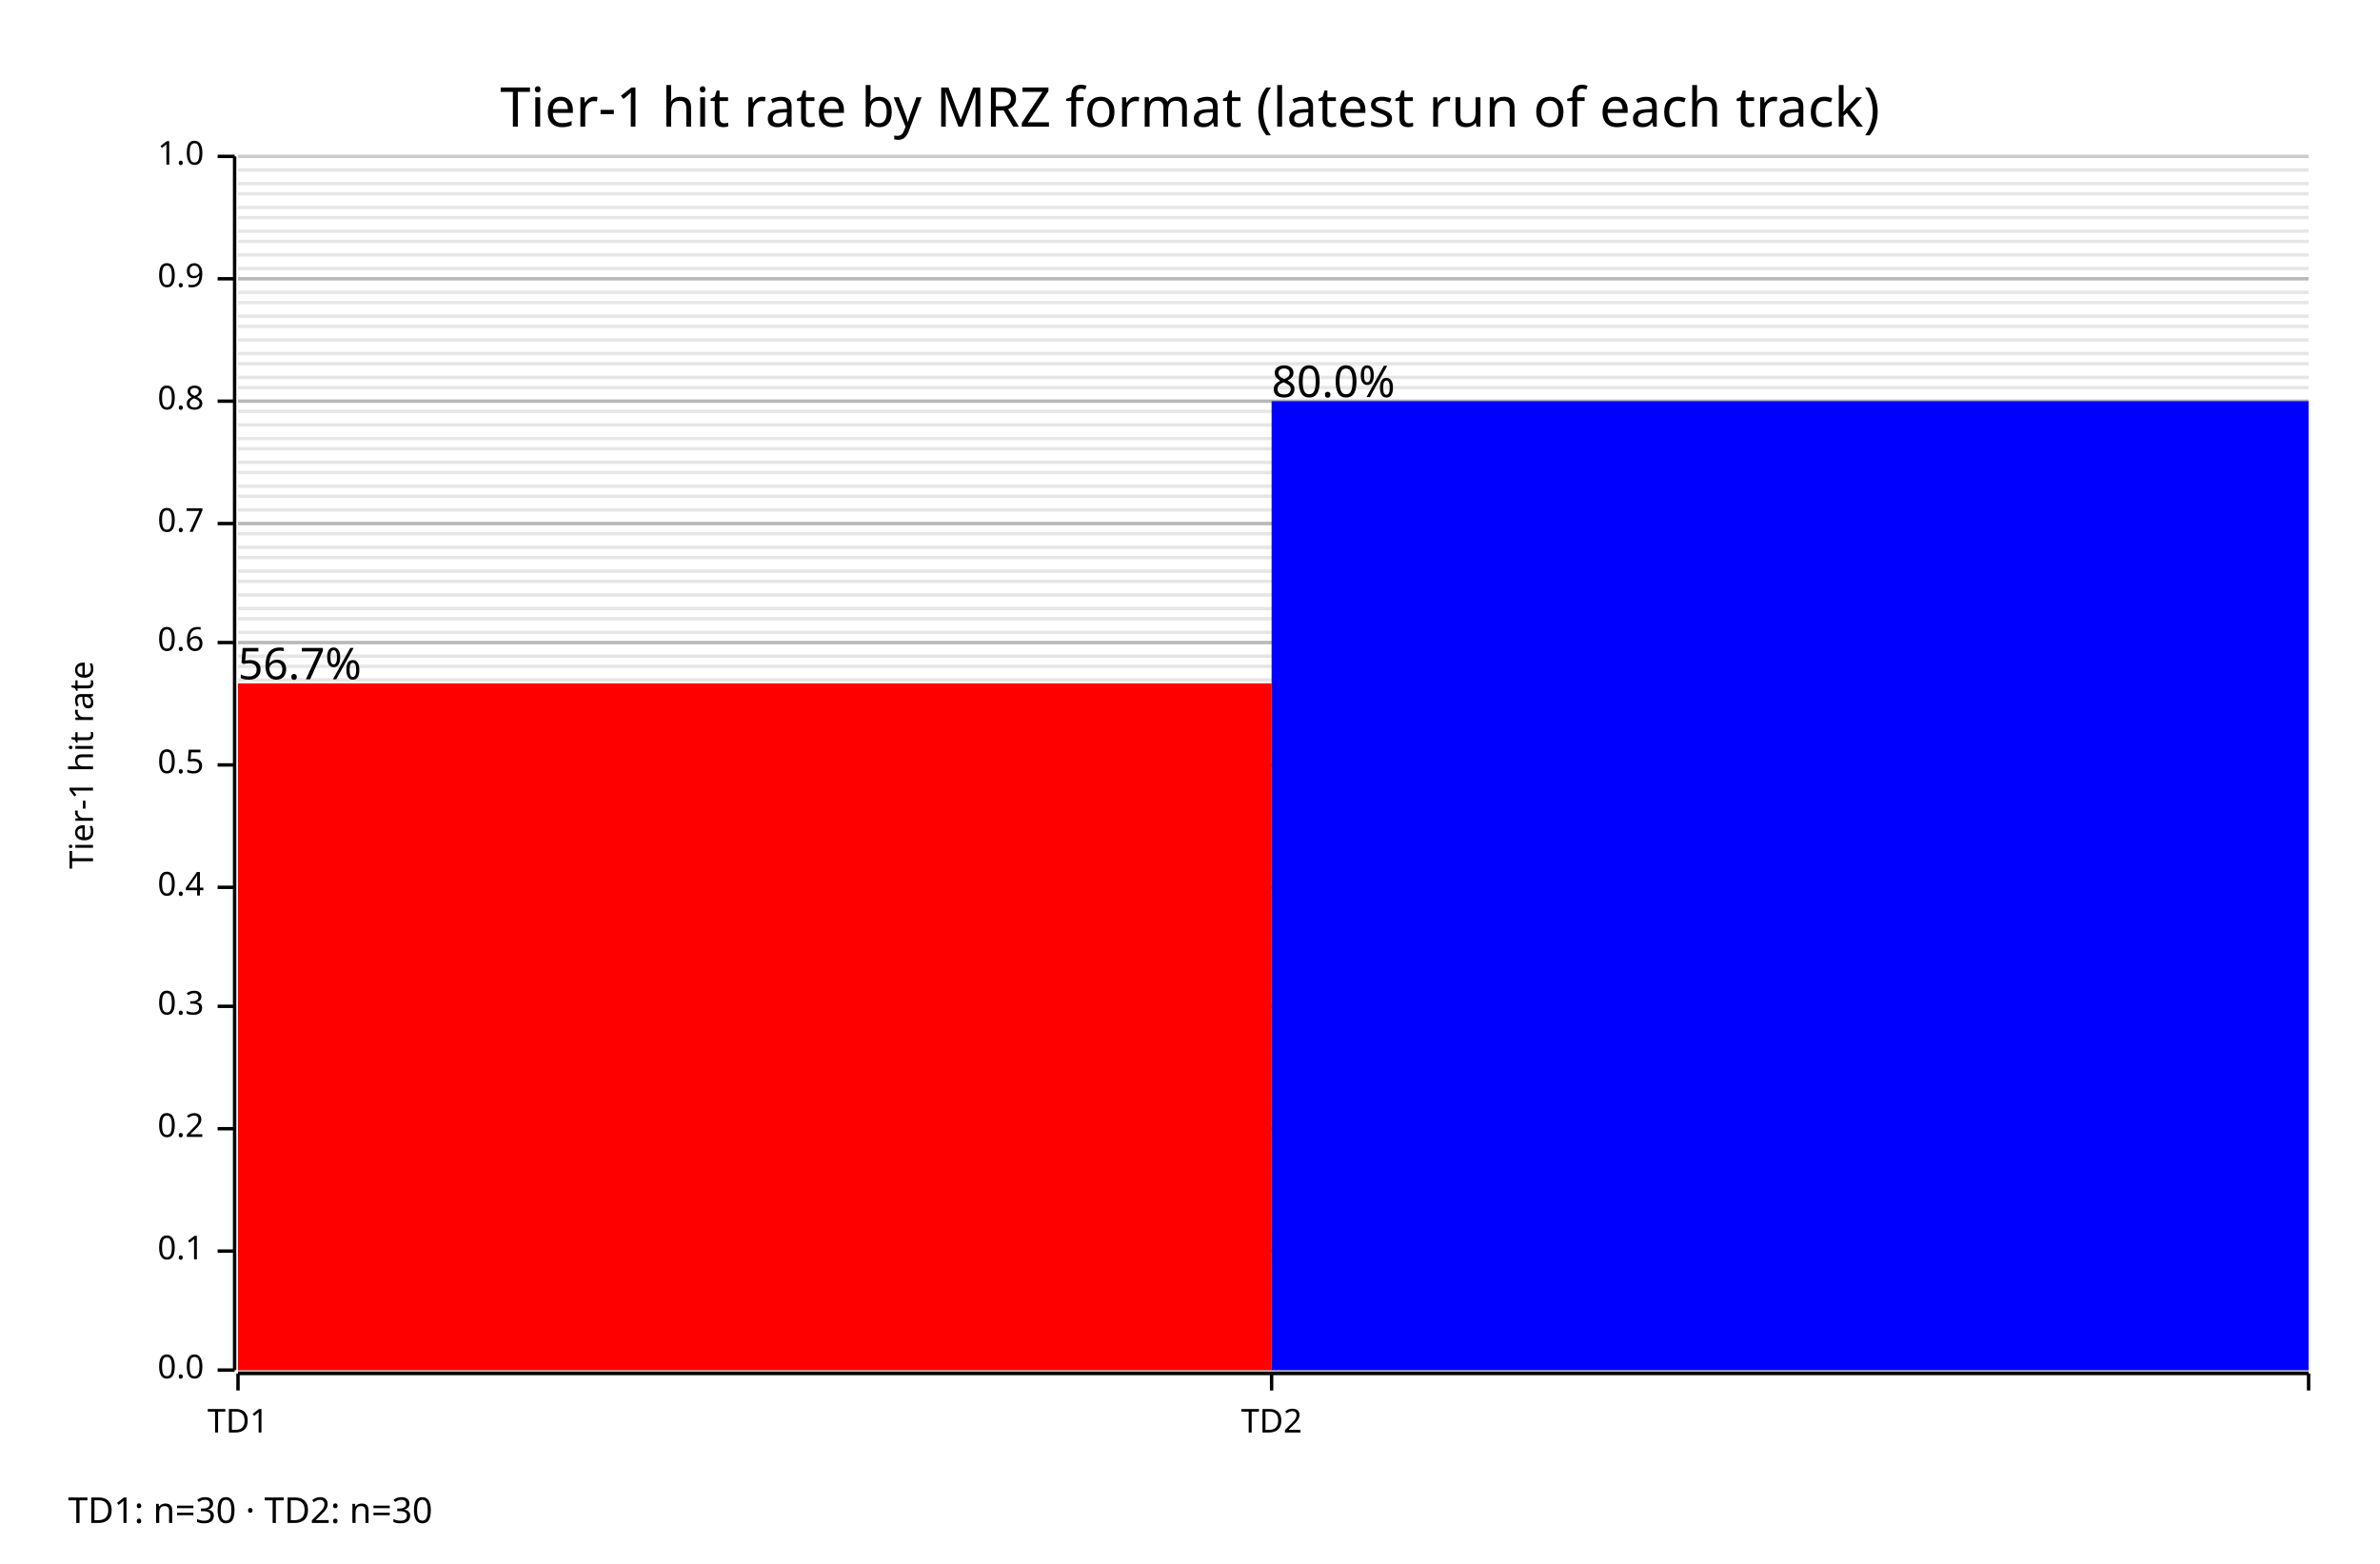
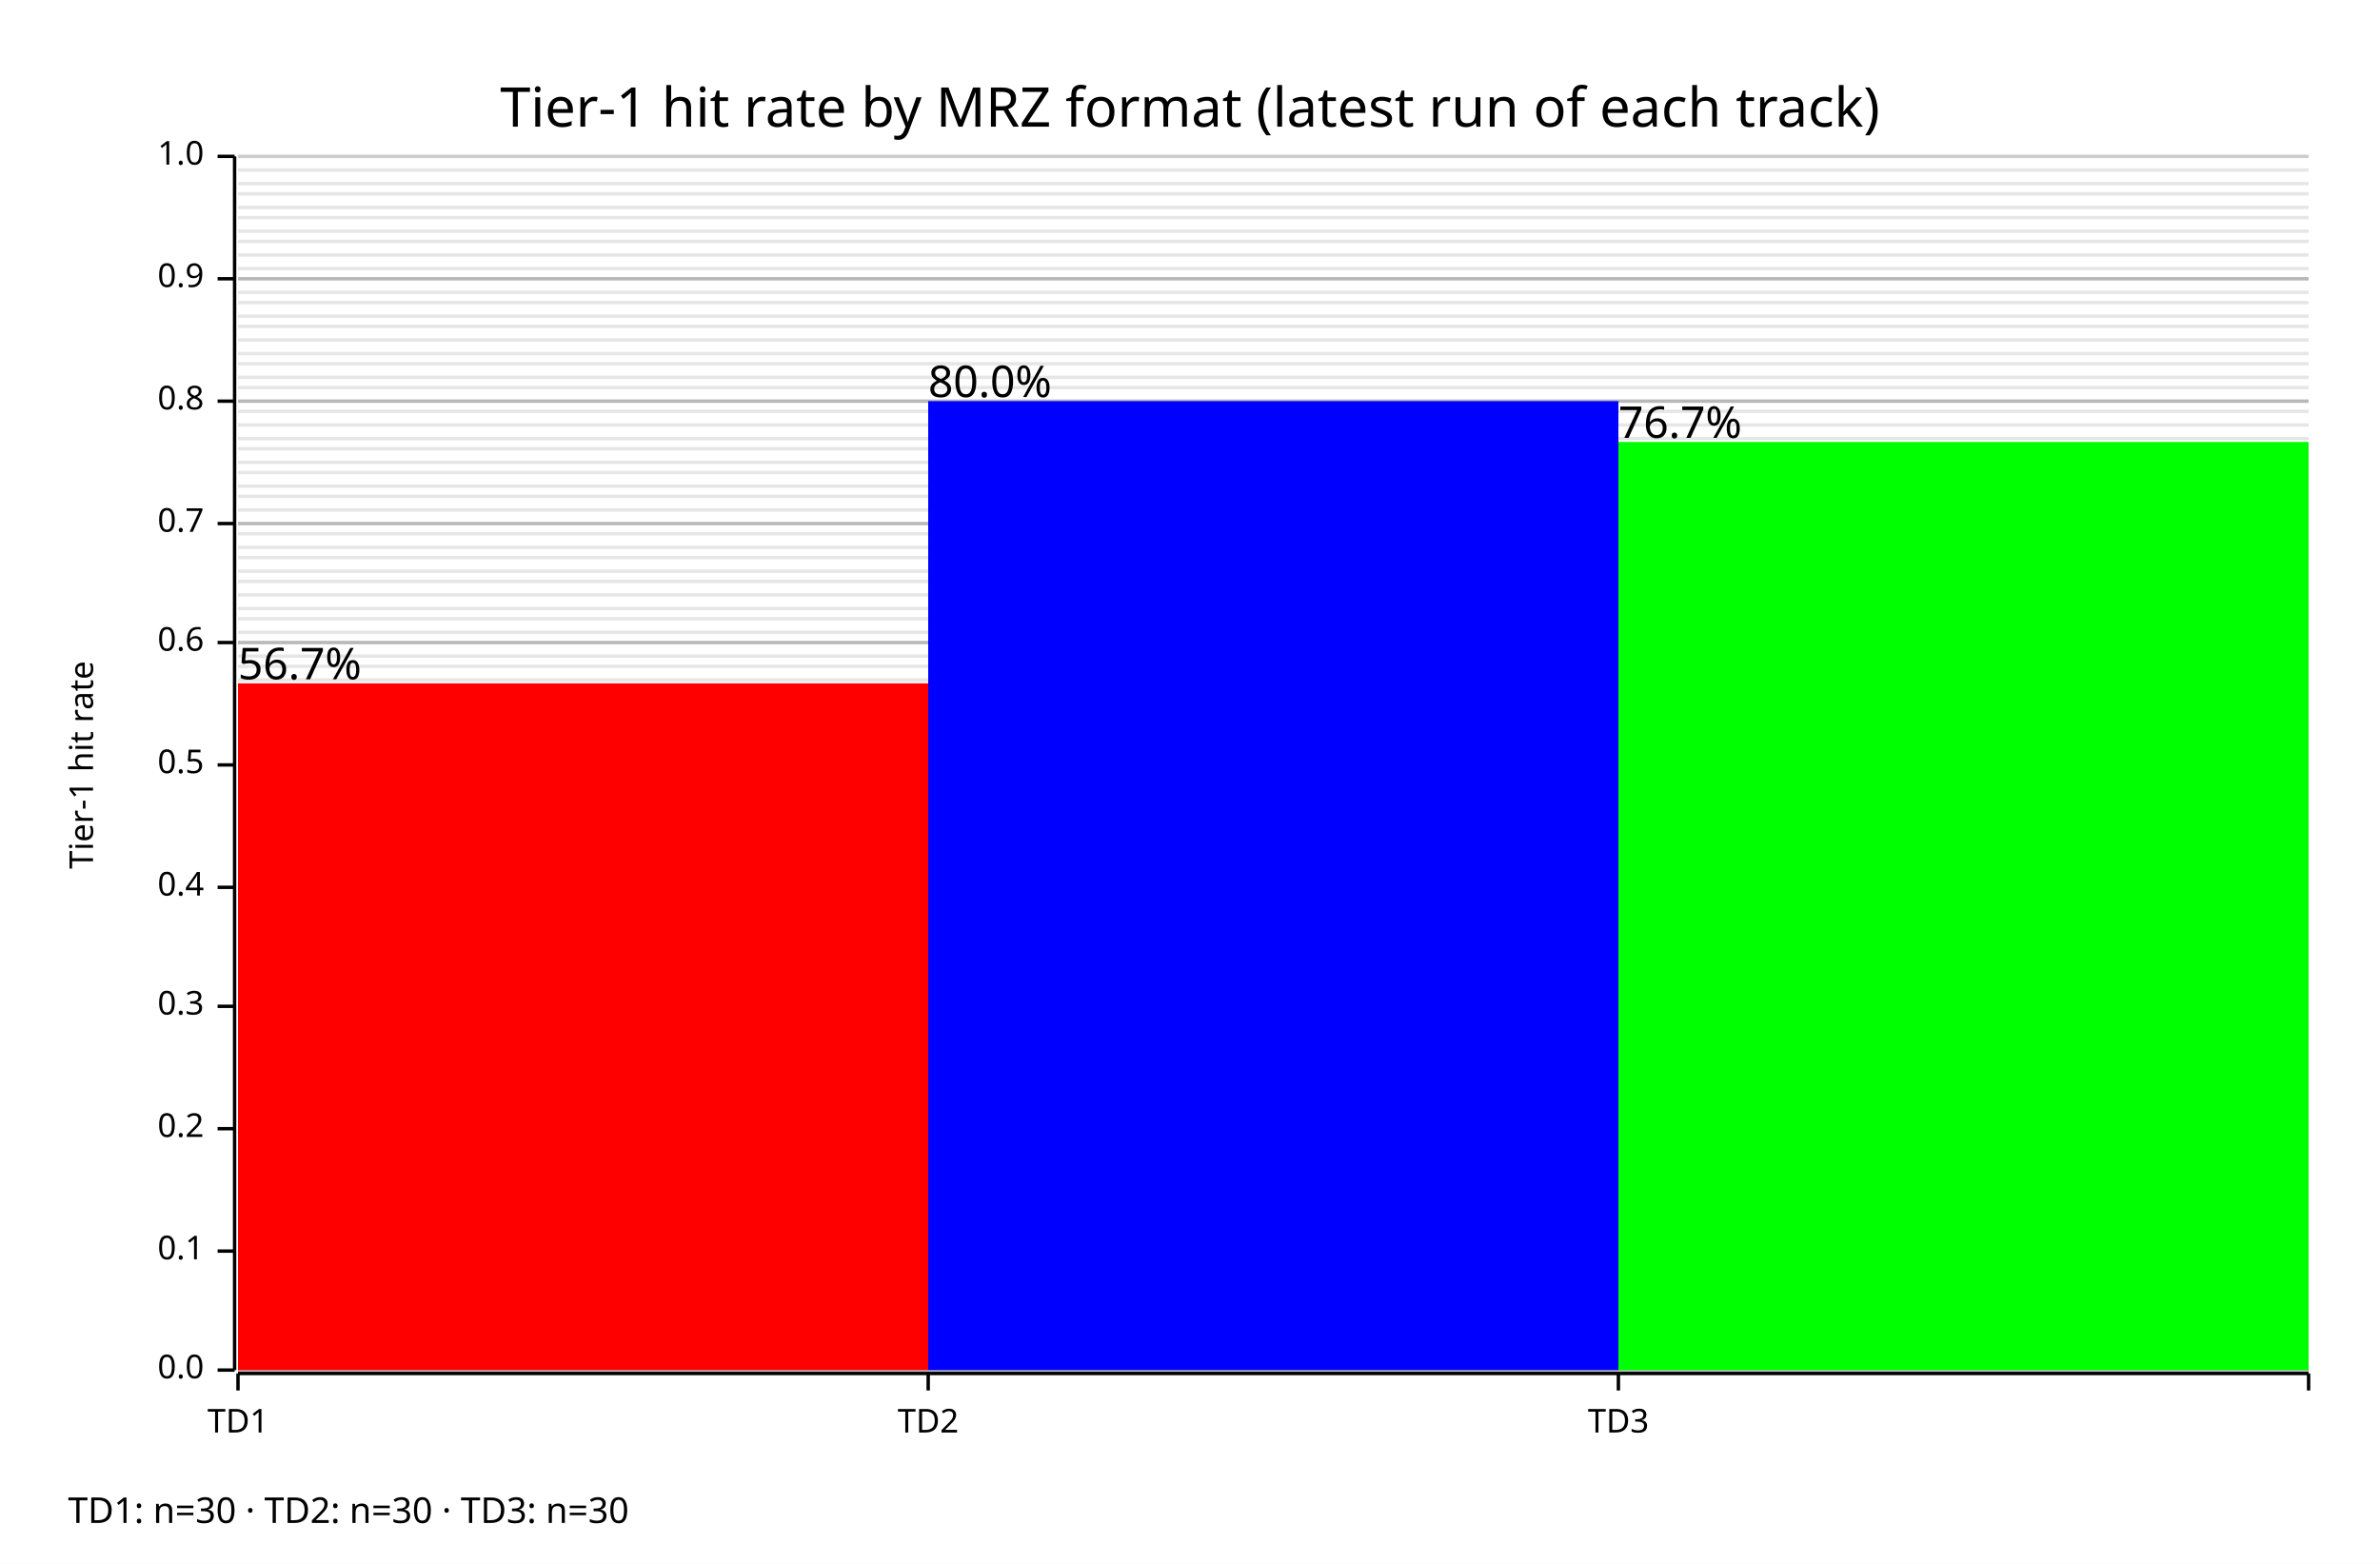
<svg xmlns="http://www.w3.org/2000/svg" width="700" height="460" viewBox="0 0 700 460">
  <rect x="0" y="0" width="700" height="460" opacity="1" fill="#FFFFFF" stroke="none" />
  <text x="350" y="25" dy="0.76em" text-anchor="middle" font-family="sans-serif" font-size="16.129" opacity="1" fill="#000000">
Tier-1 hit rate by MRZ format (latest run of each track)
</text>
  <line opacity="0.1" stroke="#000000" stroke-width="1" x1="70" y1="403" x2="679" y2="403" />
  <line opacity="0.1" stroke="#000000" stroke-width="1" x1="70" y1="400" x2="679" y2="400" />
  <line opacity="0.1" stroke="#000000" stroke-width="1" x1="70" y1="396" x2="679" y2="396" />
  <line opacity="0.1" stroke="#000000" stroke-width="1" x1="70" y1="393" x2="679" y2="393" />
  <line opacity="0.1" stroke="#000000" stroke-width="1" x1="70" y1="389" x2="679" y2="389" />
  <line opacity="0.1" stroke="#000000" stroke-width="1" x1="70" y1="386" x2="679" y2="386" />
  <line opacity="0.1" stroke="#000000" stroke-width="1" x1="70" y1="382" x2="679" y2="382" />
  <line opacity="0.1" stroke="#000000" stroke-width="1" x1="70" y1="379" x2="679" y2="379" />
  <line opacity="0.1" stroke="#000000" stroke-width="1" x1="70" y1="375" x2="679" y2="375" />
  <line opacity="0.1" stroke="#000000" stroke-width="1" x1="70" y1="371" x2="679" y2="371" />
  <line opacity="0.1" stroke="#000000" stroke-width="1" x1="70" y1="368" x2="679" y2="368" />
  <line opacity="0.1" stroke="#000000" stroke-width="1" x1="70" y1="364" x2="679" y2="364" />
  <line opacity="0.1" stroke="#000000" stroke-width="1" x1="70" y1="361" x2="679" y2="361" />
  <line opacity="0.1" stroke="#000000" stroke-width="1" x1="70" y1="357" x2="679" y2="357" />
  <line opacity="0.1" stroke="#000000" stroke-width="1" x1="70" y1="354" x2="679" y2="354" />
  <line opacity="0.1" stroke="#000000" stroke-width="1" x1="70" y1="350" x2="679" y2="350" />
  <line opacity="0.1" stroke="#000000" stroke-width="1" x1="70" y1="346" x2="679" y2="346" />
  <line opacity="0.1" stroke="#000000" stroke-width="1" x1="70" y1="343" x2="679" y2="343" />
  <line opacity="0.1" stroke="#000000" stroke-width="1" x1="70" y1="339" x2="679" y2="339" />
  <line opacity="0.1" stroke="#000000" stroke-width="1" x1="70" y1="336" x2="679" y2="336" />
  <line opacity="0.1" stroke="#000000" stroke-width="1" x1="70" y1="332" x2="679" y2="332" />
  <line opacity="0.1" stroke="#000000" stroke-width="1" x1="70" y1="329" x2="679" y2="329" />
  <line opacity="0.1" stroke="#000000" stroke-width="1" x1="70" y1="325" x2="679" y2="325" />
  <line opacity="0.1" stroke="#000000" stroke-width="1" x1="70" y1="321" x2="679" y2="321" />
  <line opacity="0.1" stroke="#000000" stroke-width="1" x1="70" y1="318" x2="679" y2="318" />
  <line opacity="0.1" stroke="#000000" stroke-width="1" x1="70" y1="314" x2="679" y2="314" />
  <line opacity="0.1" stroke="#000000" stroke-width="1" x1="70" y1="311" x2="679" y2="311" />
  <line opacity="0.1" stroke="#000000" stroke-width="1" x1="70" y1="307" x2="679" y2="307" />
  <line opacity="0.1" stroke="#000000" stroke-width="1" x1="70" y1="304" x2="679" y2="304" />
  <line opacity="0.1" stroke="#000000" stroke-width="1" x1="70" y1="300" x2="679" y2="300" />
  <line opacity="0.1" stroke="#000000" stroke-width="1" x1="70" y1="296" x2="679" y2="296" />
  <line opacity="0.1" stroke="#000000" stroke-width="1" x1="70" y1="293" x2="679" y2="293" />
  <line opacity="0.1" stroke="#000000" stroke-width="1" x1="70" y1="289" x2="679" y2="289" />
  <line opacity="0.1" stroke="#000000" stroke-width="1" x1="70" y1="286" x2="679" y2="286" />
  <line opacity="0.1" stroke="#000000" stroke-width="1" x1="70" y1="282" x2="679" y2="282" />
  <line opacity="0.1" stroke="#000000" stroke-width="1" x1="70" y1="279" x2="679" y2="279" />
  <line opacity="0.1" stroke="#000000" stroke-width="1" x1="70" y1="275" x2="679" y2="275" />
  <line opacity="0.1" stroke="#000000" stroke-width="1" x1="70" y1="271" x2="679" y2="271" />
  <line opacity="0.1" stroke="#000000" stroke-width="1" x1="70" y1="268" x2="679" y2="268" />
  <line opacity="0.1" stroke="#000000" stroke-width="1" x1="70" y1="264" x2="679" y2="264" />
  <line opacity="0.1" stroke="#000000" stroke-width="1" x1="70" y1="261" x2="679" y2="261" />
  <line opacity="0.1" stroke="#000000" stroke-width="1" x1="70" y1="257" x2="679" y2="257" />
  <line opacity="0.1" stroke="#000000" stroke-width="1" x1="70" y1="254" x2="679" y2="254" />
  <line opacity="0.1" stroke="#000000" stroke-width="1" x1="70" y1="250" x2="679" y2="250" />
  <line opacity="0.1" stroke="#000000" stroke-width="1" x1="70" y1="246" x2="679" y2="246" />
  <line opacity="0.1" stroke="#000000" stroke-width="1" x1="70" y1="243" x2="679" y2="243" />
  <line opacity="0.1" stroke="#000000" stroke-width="1" x1="70" y1="239" x2="679" y2="239" />
  <line opacity="0.1" stroke="#000000" stroke-width="1" x1="70" y1="236" x2="679" y2="236" />
  <line opacity="0.1" stroke="#000000" stroke-width="1" x1="70" y1="232" x2="679" y2="232" />
  <line opacity="0.1" stroke="#000000" stroke-width="1" x1="70" y1="229" x2="679" y2="229" />
  <line opacity="0.1" stroke="#000000" stroke-width="1" x1="70" y1="225" x2="679" y2="225" />
  <line opacity="0.1" stroke="#000000" stroke-width="1" x1="70" y1="221" x2="679" y2="221" />
  <line opacity="0.1" stroke="#000000" stroke-width="1" x1="70" y1="218" x2="679" y2="218" />
  <line opacity="0.1" stroke="#000000" stroke-width="1" x1="70" y1="214" x2="679" y2="214" />
  <line opacity="0.1" stroke="#000000" stroke-width="1" x1="70" y1="211" x2="679" y2="211" />
  <line opacity="0.1" stroke="#000000" stroke-width="1" x1="70" y1="207" x2="679" y2="207" />
  <line opacity="0.1" stroke="#000000" stroke-width="1" x1="70" y1="204" x2="679" y2="204" />
  <line opacity="0.1" stroke="#000000" stroke-width="1" x1="70" y1="200" x2="679" y2="200" />
  <line opacity="0.1" stroke="#000000" stroke-width="1" x1="70" y1="196" x2="679" y2="196" />
  <line opacity="0.1" stroke="#000000" stroke-width="1" x1="70" y1="193" x2="679" y2="193" />
  <line opacity="0.1" stroke="#000000" stroke-width="1" x1="70" y1="189" x2="679" y2="189" />
  <line opacity="0.1" stroke="#000000" stroke-width="1" x1="70" y1="186" x2="679" y2="186" />
  <line opacity="0.1" stroke="#000000" stroke-width="1" x1="70" y1="182" x2="679" y2="182" />
  <line opacity="0.1" stroke="#000000" stroke-width="1" x1="70" y1="179" x2="679" y2="179" />
  <line opacity="0.1" stroke="#000000" stroke-width="1" x1="70" y1="175" x2="679" y2="175" />
  <line opacity="0.1" stroke="#000000" stroke-width="1" x1="70" y1="171" x2="679" y2="171" />
  <line opacity="0.1" stroke="#000000" stroke-width="1" x1="70" y1="168" x2="679" y2="168" />
  <line opacity="0.1" stroke="#000000" stroke-width="1" x1="70" y1="164" x2="679" y2="164" />
  <line opacity="0.1" stroke="#000000" stroke-width="1" x1="70" y1="161" x2="679" y2="161" />
  <line opacity="0.1" stroke="#000000" stroke-width="1" x1="70" y1="157" x2="679" y2="157" />
  <line opacity="0.1" stroke="#000000" stroke-width="1" x1="70" y1="154" x2="679" y2="154" />
  <line opacity="0.1" stroke="#000000" stroke-width="1" x1="70" y1="150" x2="679" y2="150" />
  <line opacity="0.1" stroke="#000000" stroke-width="1" x1="70" y1="146" x2="679" y2="146" />
  <line opacity="0.1" stroke="#000000" stroke-width="1" x1="70" y1="143" x2="679" y2="143" />
  <line opacity="0.1" stroke="#000000" stroke-width="1" x1="70" y1="139" x2="679" y2="139" />
  <line opacity="0.1" stroke="#000000" stroke-width="1" x1="70" y1="136" x2="679" y2="136" />
  <line opacity="0.1" stroke="#000000" stroke-width="1" x1="70" y1="132" x2="679" y2="132" />
  <line opacity="0.1" stroke="#000000" stroke-width="1" x1="70" y1="129" x2="679" y2="129" />
  <line opacity="0.1" stroke="#000000" stroke-width="1" x1="70" y1="125" x2="679" y2="125" />
  <line opacity="0.1" stroke="#000000" stroke-width="1" x1="70" y1="121" x2="679" y2="121" />
  <line opacity="0.1" stroke="#000000" stroke-width="1" x1="70" y1="118" x2="679" y2="118" />
  <line opacity="0.1" stroke="#000000" stroke-width="1" x1="70" y1="114" x2="679" y2="114" />
  <line opacity="0.1" stroke="#000000" stroke-width="1" x1="70" y1="111" x2="679" y2="111" />
  <line opacity="0.1" stroke="#000000" stroke-width="1" x1="70" y1="107" x2="679" y2="107" />
  <line opacity="0.1" stroke="#000000" stroke-width="1" x1="70" y1="104" x2="679" y2="104" />
  <line opacity="0.1" stroke="#000000" stroke-width="1" x1="70" y1="100" x2="679" y2="100" />
  <line opacity="0.1" stroke="#000000" stroke-width="1" x1="70" y1="96" x2="679" y2="96" />
  <line opacity="0.1" stroke="#000000" stroke-width="1" x1="70" y1="93" x2="679" y2="93" />
  <line opacity="0.1" stroke="#000000" stroke-width="1" x1="70" y1="89" x2="679" y2="89" />
  <line opacity="0.1" stroke="#000000" stroke-width="1" x1="70" y1="86" x2="679" y2="86" />
  <line opacity="0.1" stroke="#000000" stroke-width="1" x1="70" y1="82" x2="679" y2="82" />
  <line opacity="0.1" stroke="#000000" stroke-width="1" x1="70" y1="79" x2="679" y2="79" />
  <line opacity="0.1" stroke="#000000" stroke-width="1" x1="70" y1="75" x2="679" y2="75" />
  <line opacity="0.1" stroke="#000000" stroke-width="1" x1="70" y1="71" x2="679" y2="71" />
  <line opacity="0.1" stroke="#000000" stroke-width="1" x1="70" y1="68" x2="679" y2="68" />
  <line opacity="0.1" stroke="#000000" stroke-width="1" x1="70" y1="64" x2="679" y2="64" />
  <line opacity="0.1" stroke="#000000" stroke-width="1" x1="70" y1="61" x2="679" y2="61" />
  <line opacity="0.1" stroke="#000000" stroke-width="1" x1="70" y1="57" x2="679" y2="57" />
  <line opacity="0.1" stroke="#000000" stroke-width="1" x1="70" y1="54" x2="679" y2="54" />
  <line opacity="0.1" stroke="#000000" stroke-width="1" x1="70" y1="50" x2="679" y2="50" />
  <text x="20" y="225" dy="0.76em" text-anchor="middle" font-family="sans-serif" font-size="9.677" opacity="1" fill="#000000" transform="rotate(270, 20, 225)">
Tier-1 hit rate
</text>
  <line opacity="0.2" stroke="#000000" stroke-width="1" x1="70" y1="403" x2="679" y2="403" />
  <line opacity="0.2" stroke="#000000" stroke-width="1" x1="70" y1="368" x2="679" y2="368" />
  <line opacity="0.2" stroke="#000000" stroke-width="1" x1="70" y1="332" x2="679" y2="332" />
  <line opacity="0.2" stroke="#000000" stroke-width="1" x1="70" y1="296" x2="679" y2="296" />
  <line opacity="0.2" stroke="#000000" stroke-width="1" x1="70" y1="261" x2="679" y2="261" />
  <line opacity="0.2" stroke="#000000" stroke-width="1" x1="70" y1="225" x2="679" y2="225" />
  <line opacity="0.2" stroke="#000000" stroke-width="1" x1="70" y1="189" x2="679" y2="189" />
  <line opacity="0.2" stroke="#000000" stroke-width="1" x1="70" y1="154" x2="679" y2="154" />
  <line opacity="0.2" stroke="#000000" stroke-width="1" x1="70" y1="118" x2="679" y2="118" />
  <line opacity="0.2" stroke="#000000" stroke-width="1" x1="70" y1="82" x2="679" y2="82" />
  <line opacity="0.2" stroke="#000000" stroke-width="1" x1="70" y1="46" x2="679" y2="46" />
  <polyline fill="none" opacity="1" stroke="#000000" stroke-width="1" points="69,46 69,403 " />
  <text x="60" y="403" dy="0.5ex" text-anchor="end" font-family="sans-serif" font-size="9.677" opacity="1" fill="#000000">
0.0
</text>
  <polyline fill="none" opacity="1" stroke="#000000" stroke-width="1" points="64,403 69,403 " />
  <text x="60" y="368" dy="0.5ex" text-anchor="end" font-family="sans-serif" font-size="9.677" opacity="1" fill="#000000">
0.1
</text>
  <polyline fill="none" opacity="1" stroke="#000000" stroke-width="1" points="64,368 69,368 " />
  <text x="60" y="332" dy="0.5ex" text-anchor="end" font-family="sans-serif" font-size="9.677" opacity="1" fill="#000000">
0.2
</text>
  <polyline fill="none" opacity="1" stroke="#000000" stroke-width="1" points="64,332 69,332 " />
  <text x="60" y="296" dy="0.5ex" text-anchor="end" font-family="sans-serif" font-size="9.677" opacity="1" fill="#000000">
0.3
</text>
  <polyline fill="none" opacity="1" stroke="#000000" stroke-width="1" points="64,296 69,296 " />
  <text x="60" y="261" dy="0.5ex" text-anchor="end" font-family="sans-serif" font-size="9.677" opacity="1" fill="#000000">
0.4
</text>
  <polyline fill="none" opacity="1" stroke="#000000" stroke-width="1" points="64,261 69,261 " />
  <text x="60" y="225" dy="0.5ex" text-anchor="end" font-family="sans-serif" font-size="9.677" opacity="1" fill="#000000">
0.5
</text>
  <polyline fill="none" opacity="1" stroke="#000000" stroke-width="1" points="64,225 69,225 " />
  <text x="60" y="189" dy="0.5ex" text-anchor="end" font-family="sans-serif" font-size="9.677" opacity="1" fill="#000000">
0.6
</text>
  <polyline fill="none" opacity="1" stroke="#000000" stroke-width="1" points="64,189 69,189 " />
  <text x="60" y="154" dy="0.5ex" text-anchor="end" font-family="sans-serif" font-size="9.677" opacity="1" fill="#000000">
0.7
</text>
  <polyline fill="none" opacity="1" stroke="#000000" stroke-width="1" points="64,154 69,154 " />
  <text x="60" y="118" dy="0.5ex" text-anchor="end" font-family="sans-serif" font-size="9.677" opacity="1" fill="#000000">
0.8
</text>
  <polyline fill="none" opacity="1" stroke="#000000" stroke-width="1" points="64,118 69,118 " />
  <text x="60" y="82" dy="0.5ex" text-anchor="end" font-family="sans-serif" font-size="9.677" opacity="1" fill="#000000">
0.9
</text>
  <polyline fill="none" opacity="1" stroke="#000000" stroke-width="1" points="64,82 69,82 " />
  <text x="60" y="46" dy="0.5ex" text-anchor="end" font-family="sans-serif" font-size="9.677" opacity="1" fill="#000000">
1.0
</text>
  <polyline fill="none" opacity="1" stroke="#000000" stroke-width="1" points="64,46 69,46 " />
  <polyline fill="none" opacity="1" stroke="#000000" stroke-width="1" points="70,404 679,404 " />
  <text x="70" y="414" dy="0.76em" text-anchor="middle" font-family="sans-serif" font-size="9.677" opacity="1" fill="#000000">
TD1
</text>
  <polyline fill="none" opacity="1" stroke="#000000" stroke-width="1" points="70,404 70,409 " />
-   <text x="374" y="414" dy="0.76em" text-anchor="middle" font-family="sans-serif" font-size="9.677" opacity="1" fill="#000000">
+   <text x="273" y="414" dy="0.76em" text-anchor="middle" font-family="sans-serif" font-size="9.677" opacity="1" fill="#000000">
TD2
</text>
-   <polyline fill="none" opacity="1" stroke="#000000" stroke-width="1" points="374,404 374,409 " />
+   <polyline fill="none" opacity="1" stroke="#000000" stroke-width="1" points="273,404 273,409 " />
+   <text x="476" y="414" dy="0.76em" text-anchor="middle" font-family="sans-serif" font-size="9.677" opacity="1" fill="#000000">
+ TD3
+ </text>
+   <polyline fill="none" opacity="1" stroke="#000000" stroke-width="1" points="476,404 476,409 " />
  <text x="679" y="414" dy="0.76em" text-anchor="middle" font-family="sans-serif" font-size="9.677" opacity="1" fill="#000000">

</text>
  <polyline fill="none" opacity="1" stroke="#000000" stroke-width="1" points="679,404 679,409 " />
-   <rect x="70" y="201" width="304" height="202" opacity="1" fill="#FF0000" stroke="none" />
+   <rect x="70" y="201" width="203" height="202" opacity="1" fill="#FF0000" stroke="none" />
  <text x="70" y="190" dy="0.76em" text-anchor="start" font-family="sans-serif" font-size="12.903" opacity="1" fill="#000000">
56.7%
</text>
-   <rect x="374" y="118" width="305" height="285" opacity="1" fill="#0000FF" stroke="none" />
-   <text x="374" y="107" dy="0.76em" text-anchor="start" font-family="sans-serif" font-size="12.903" opacity="1" fill="#000000">
+   <rect x="273" y="118" width="203" height="285" opacity="1" fill="#0000FF" stroke="none" />
+   <text x="273" y="107" dy="0.76em" text-anchor="start" font-family="sans-serif" font-size="12.903" opacity="1" fill="#000000">
80.0%
</text>
+   <rect x="476" y="130" width="203" height="273" opacity="1" fill="#00FF00" stroke="none" />
+   <text x="476" y="119" dy="0.76em" text-anchor="start" font-family="sans-serif" font-size="12.903" opacity="1" fill="#000000">
+ 76.7%
+ </text>
  <text x="20" y="440" dy="0.76em" text-anchor="start" font-family="sans-serif" font-size="10.484" opacity="1" fill="#000000">
- TD1: n=30  ·  TD2: n=30
+ TD1: n=30  ·  TD2: n=30  ·  TD3: n=30
</text>
</svg>
